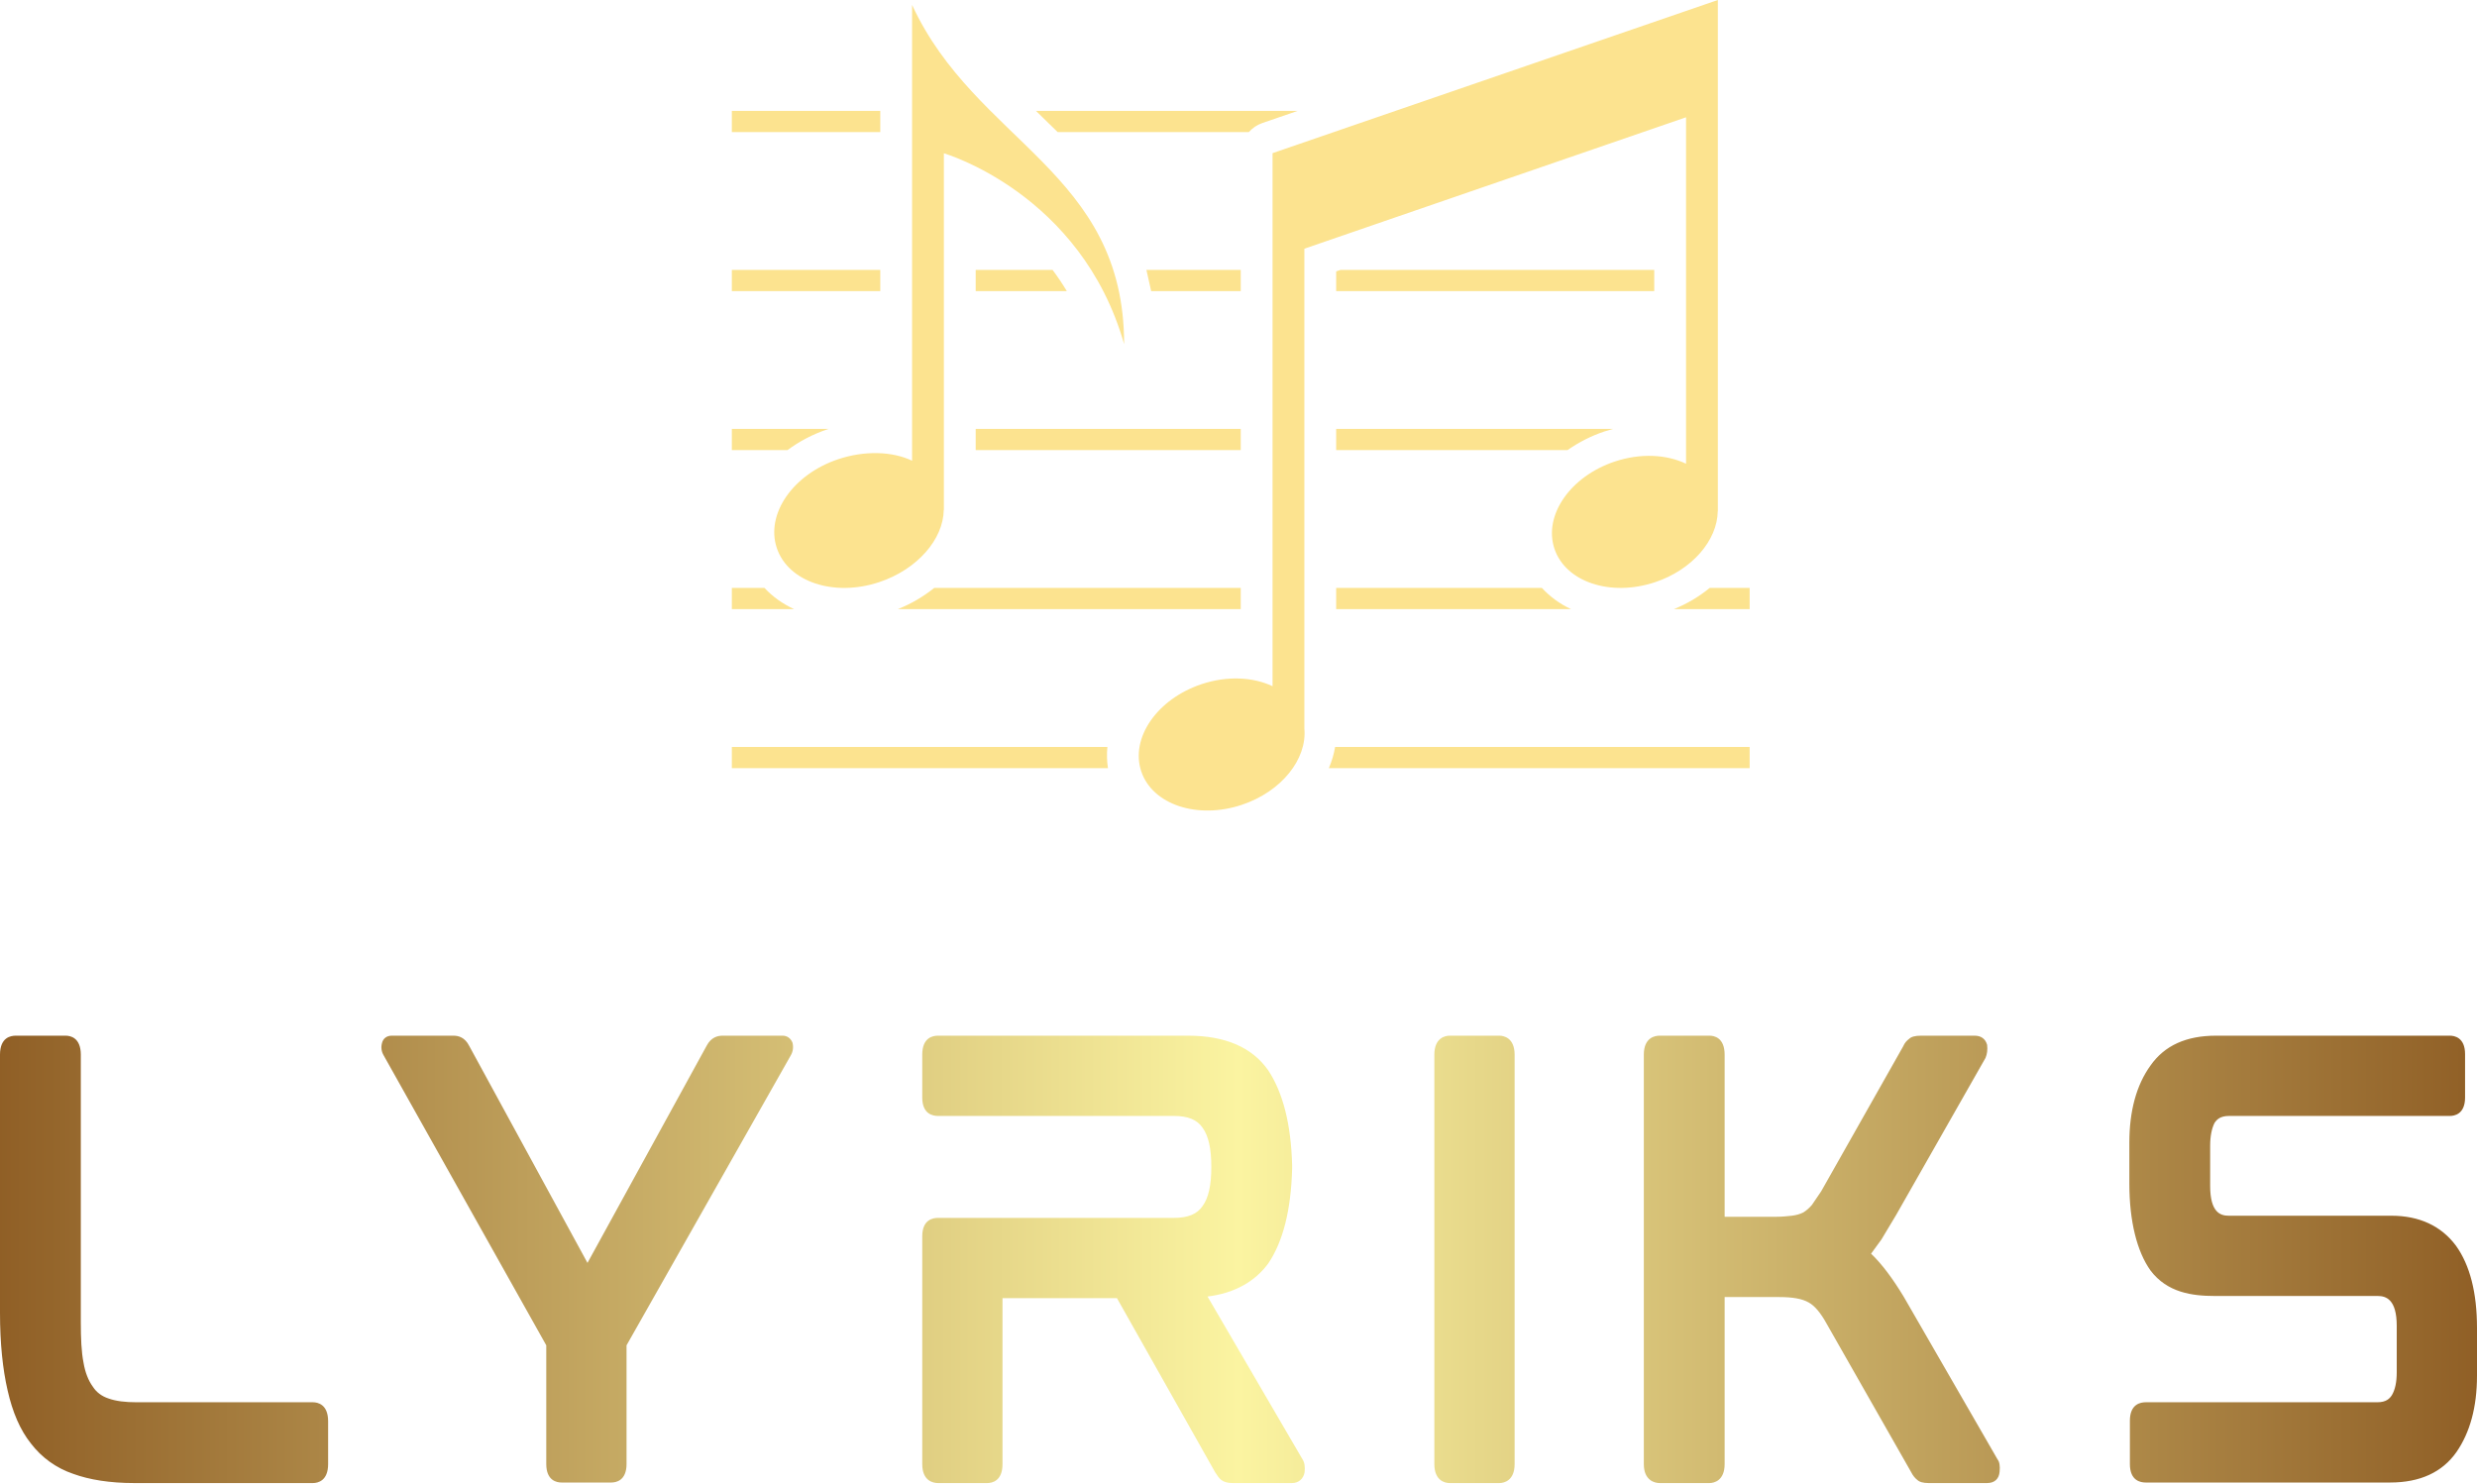
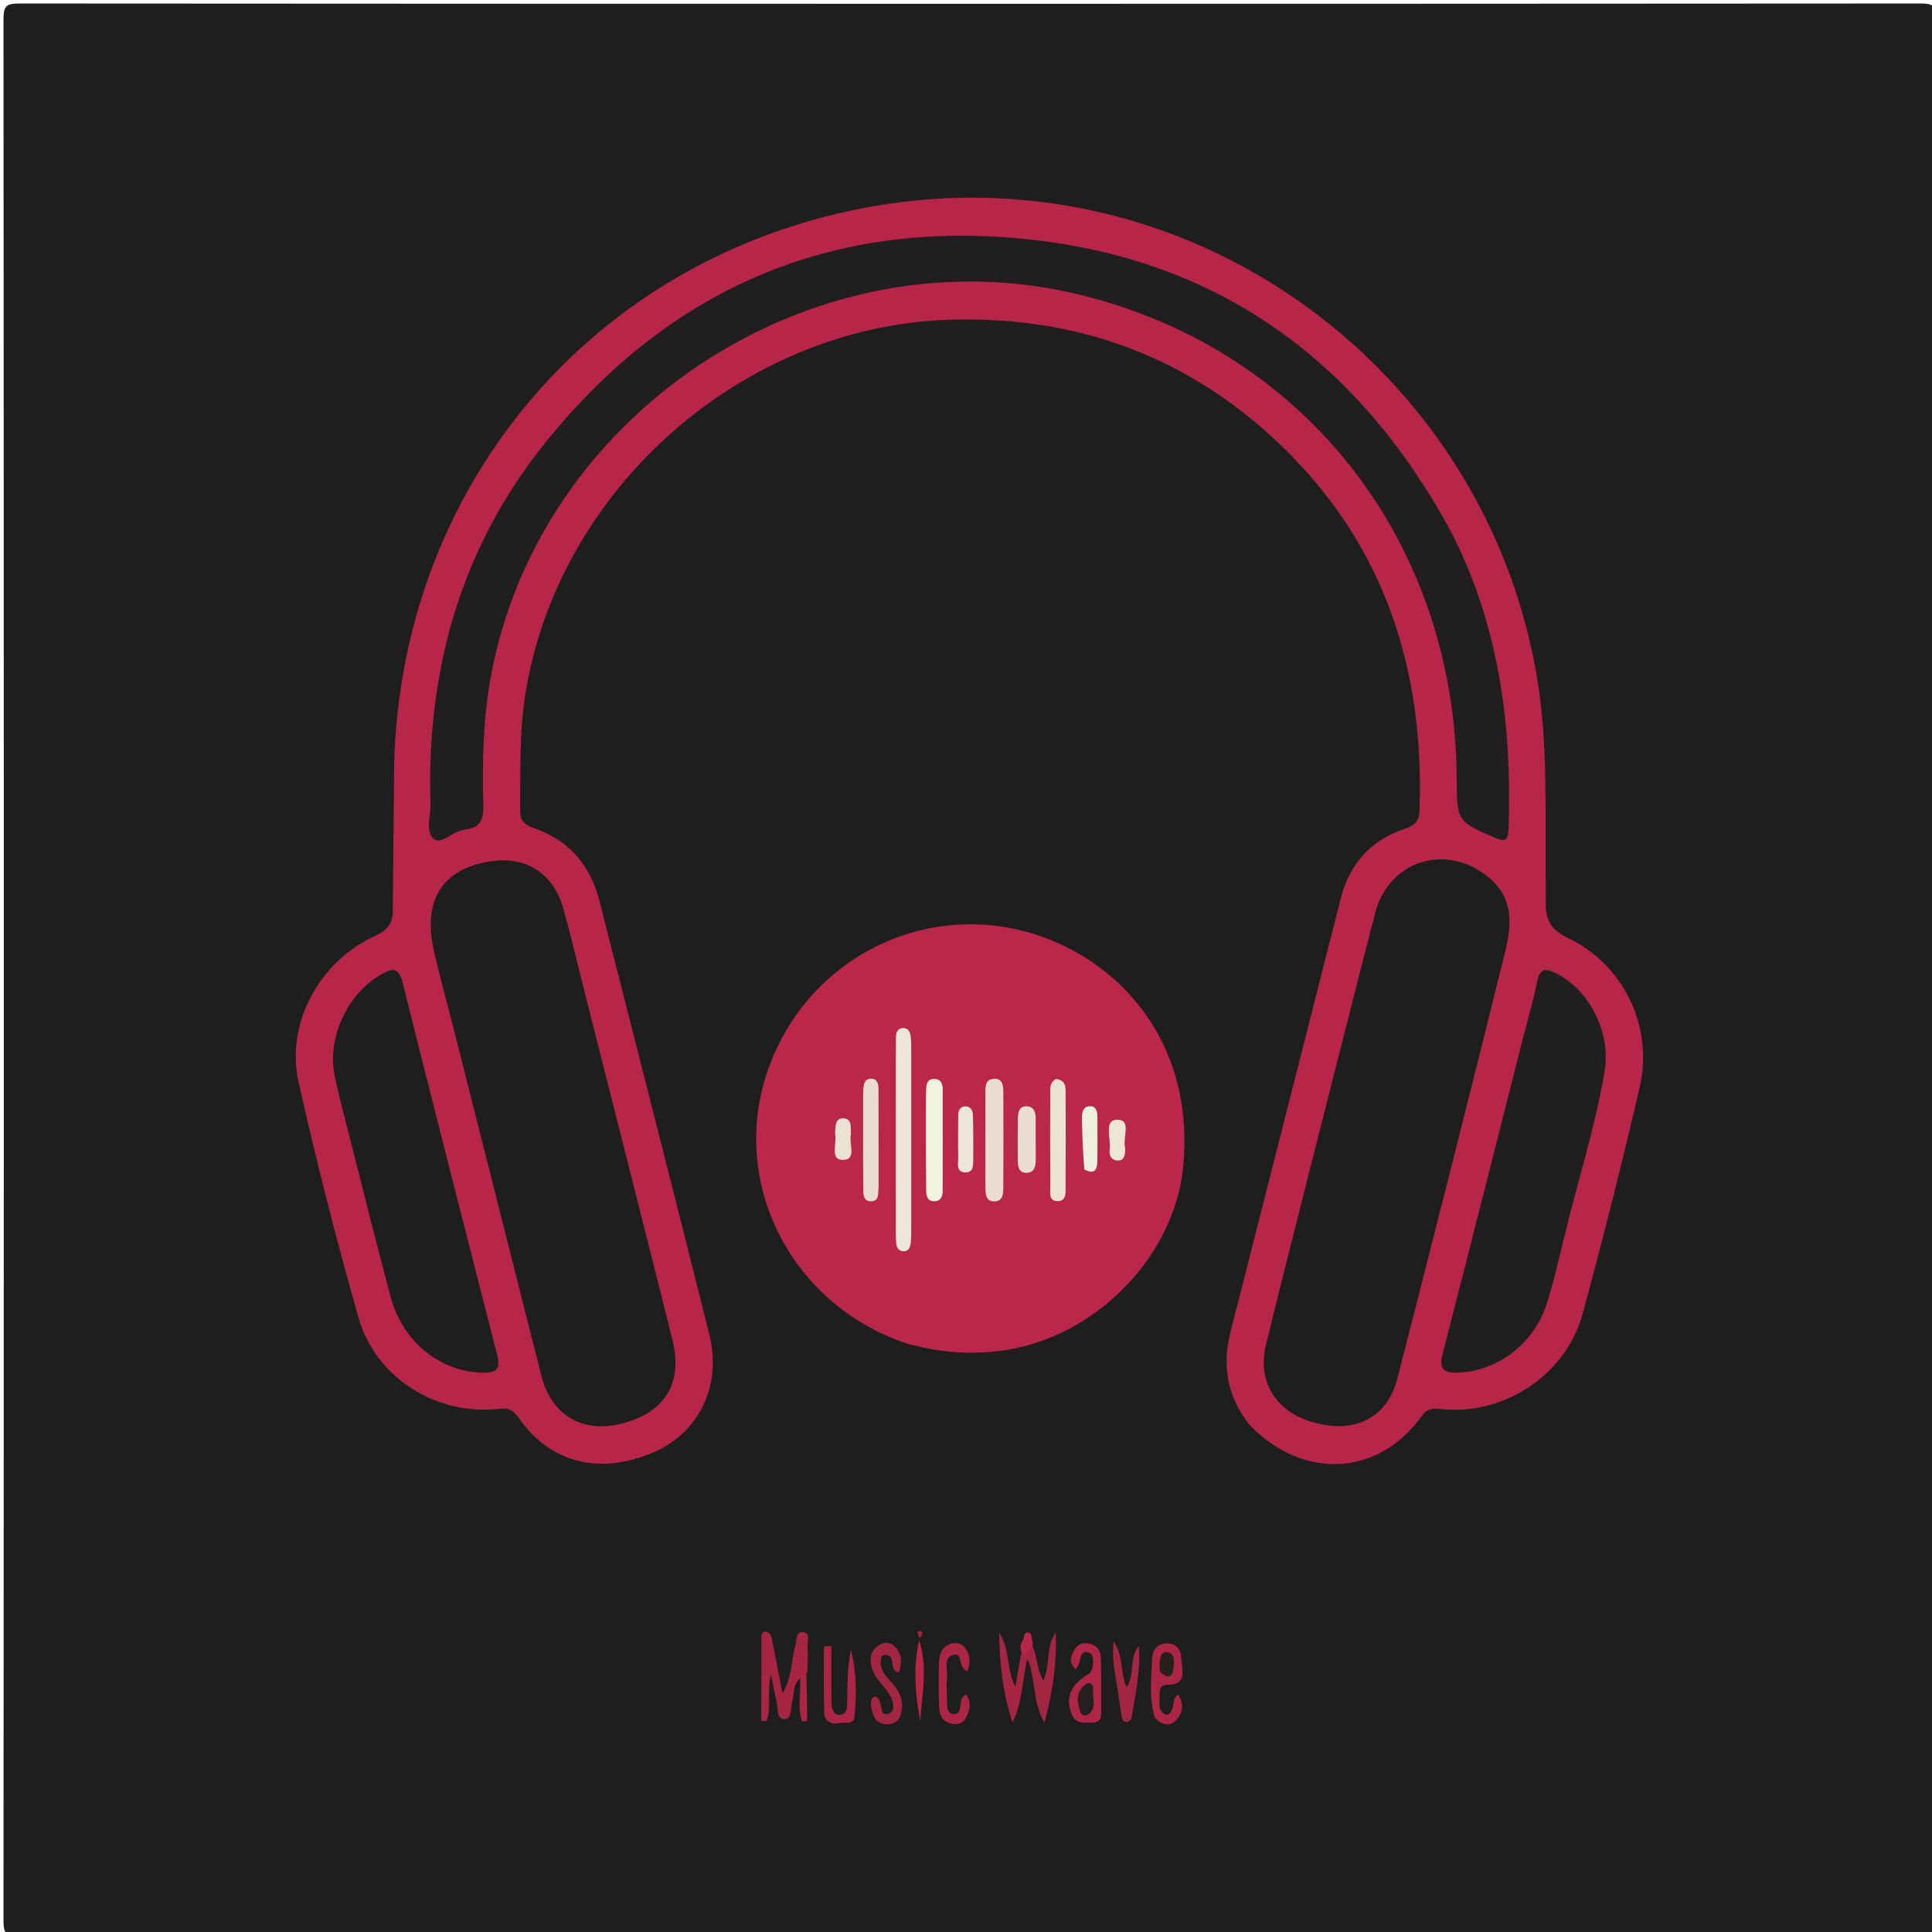
- <svg xmlns="http://www.w3.org/2000/svg" width="220" height="131.741">
-   <defs>
-     <linearGradient id="A">
-       <stop stop-color="#8f5e25" offset="0" />
-       <stop stop-color="#fbf4a1" offset=".5" />
-       <stop stop-color="#8f5e25" offset="1" />
-     </linearGradient>
-   </defs>
-   <path d="M95 8.539L53 22.986V73.27c-1.832-.864-4.27-1.001-6.694-.193-4.192 1.397-6.74 5.078-5.692 8.222s5.295 4.559 9.487 3.162c3.742-1.247 6.166-4.314 5.899-7.195V32l36-12.397v32.681c-1.835-.876-4.286-1.019-6.722-.207-4.192 1.397-6.74 5.078-5.692 8.222s5.295 4.559 9.487 3.162c3.525-1.175 5.878-3.965 5.918-6.692H95V8.539zM19 9v43c-1.869-.892-4.481-.971-6.963-.143-4.269 1.423-6.865 5.172-5.798 8.374s5.393 4.644 9.663 3.221c3.59-1.197 6.047-4.038 6.087-6.816H22V23s12.926 3.741 17 18c0-16.296-14-19-20-32zm18.423 70H2v2h35.476a7.75 7.75 0 0 1-.053-2zM98 81v-2H58.9a8.66 8.66 0 0 1-.591 2H98zM5.078 64H2v2h5.87c-1.081-.501-2.028-1.176-2.792-2zM98 66v-2h-3.769c-.978.804-2.112 1.487-3.377 2H98zm-19.599-2H59v2h22.155a8.74 8.74 0 0 1-2.754-2zM21.09 64a13.4 13.4 0 0 1-3.433 2H50v-2H21.09zM25 49h25v2H25zm-13.875 0H2v2h5.25c1.106-.825 2.395-1.508 3.839-1.99.012-.004.024-.006.036-.01zM59 51h21.822a13.5 13.5 0 0 1 3.507-1.769l.796-.231H59v2zM32.25 34H25v2h8.595c-.427-.712-.877-1.378-1.345-2zM2 34h14v2H2zm57 2h30v-2H59.406l-.406.14zm-17.449 0H50v-2h-8.898l.449 2zm-8.817-15h18.028a2.99 2.99 0 0 1 1.263-.851L55.366 19h-24.68l2.048 2zM2 19h14v2H2z" transform="matrix(.941663 0 0 .941663 63.11667 -8.040863)" fill="#fce38f" />
-   <path d="M26.28 34.08c.36 0 1.12.16 1.12 1.4v3.16c0 1.24-.76 1.4-1.12 1.4h-13.2c-1.76 0-3.28-.24-4.48-.68a6.55 6.55 0 0 1-3.12-2.24c-.8-1-1.36-2.32-1.72-3.92-.36-1.56-.56-3.48-.56-5.72V8.44c0-1.28.8-1.4 1.16-1.4h3.68c.32 0 1.12.12 1.12 1.4v19.72c0 1.2.04 2.2.2 3 .12.72.36 1.32.68 1.76.28.44.68.72 1.16.88.56.2 1.24.28 2.08.28h13zM60.929 7.04c.32 0 .6.2.72.52.08.32.04.64-.12.92l-12.12 21.4v8.76c0 1.24-.8 1.36-1.12 1.36h-3.68c-.32 0-1.12-.12-1.12-1.36v-8.76l-12-21.4a1.15 1.15 0 0 1-.12-.88c.08-.36.36-.56.72-.56h4.56c.36 0 .84.12 1.16.76l8.72 16 8.8-16.04c.32-.6.8-.72 1.16-.72h4.44zm38.329 31.24c.16.24.2.56.16.96-.08.48-.44.8-.92.8h-4.4c-.36 0-.64-.08-.84-.24-.16-.12-.28-.32-.44-.56l-7.24-12.84h-8.44v12.24c0 1.24-.76 1.4-1.12 1.4h-3.64c-.36 0-1.16-.16-1.16-1.4v-16.8c0-1.24.8-1.36 1.16-1.36h17.4c1.04 0 1.72-.28 2.12-.88.44-.6.64-1.56.64-2.88s-.2-2.28-.64-2.88c-.4-.6-1.08-.88-2.12-.88h-17.4c-.36 0-1.16-.12-1.16-1.36V8.44c0-1.28.8-1.4 1.16-1.4h18.44c2.72 0 4.72.84 5.92 2.56 1.08 1.64 1.68 3.96 1.76 7v.24c-.08 3.08-.68 5.4-1.76 7-1 1.36-2.52 2.2-4.48 2.44zm14.529-31.24c.32 0 1.12.16 1.12 1.4v30.2c0 1.24-.8 1.4-1.12 1.4h-3.68c-.32 0-1.12-.16-1.12-1.4V8.44c0-1.24.8-1.4 1.12-1.4h3.68zm29.809 19.24l6.92 12c.16.2.2.52.16.92-.04.52-.36.84-.92.84h-4.32c-.4 0-.68-.08-.84-.24-.16-.12-.32-.32-.44-.56l-6.24-10.96c-.44-.8-.88-1.32-1.32-1.56-.48-.28-1.2-.4-2.16-.4h-4.04v12.32c0 1.24-.8 1.4-1.12 1.4h-3.68c-.32 0-1.16-.16-1.16-1.4V8.44c0-1.28.84-1.4 1.16-1.4h3.68c.32 0 1.12.12 1.12 1.4V20.4h3.68c.52 0 .96-.04 1.28-.08s.6-.12.84-.24c.2-.12.44-.32.64-.56l.68-1 6.04-10.68c.12-.28.28-.44.44-.56.16-.16.44-.24.88-.24h3.96c.48 0 .8.24.92.68.04.36 0 .68-.12.96l-6.6 11.6-1.08 1.8-.76 1.04c.8.76 1.6 1.84 2.4 3.16zm35.969-5.96c2.08 0 3.68.76 4.76 2.2 1.04 1.44 1.56 3.48 1.56 6.08v3.52c0 2.32-.52 4.2-1.52 5.64-1.04 1.48-2.68 2.24-4.88 2.24h-18.04c-.36 0-1.16-.12-1.16-1.36v-3.2c0-1.24.8-1.36 1.16-1.36h17.08c.68 0 .92-.28 1.08-.52.24-.4.36-.96.36-1.68v-3.44c0-1.96-.8-2.2-1.4-2.2h-12c-1.68 0-3.52-.24-4.76-1.88-1-1.4-1.56-3.64-1.56-6.4v-3.04c0-2.32.52-4.24 1.56-5.68 1.04-1.48 2.64-2.2 4.84-2.2h17.24c.32 0 1.12.12 1.12 1.36v3.2c0 1.24-.8 1.36-1.12 1.36h-16.28c-.68 0-.92.28-1.08.52-.2.4-.32.96-.32 1.68v2.96c0 1.96.76 2.2 1.36 2.2h12z" transform="matrix(1.204259 0 0 1.204259 -3.853629 83.52203)" fill="url(#A)" />
+ <svg xmlns="http://www.w3.org/2000/svg" version="1.1" id="Layer_1" x="0px" y="0px" width="100%" viewBox="0 0 500 500" enable-background="new 0 0 500 500" xml:space="preserve">
+   <path fill="#1E1E1E" opacity="1" stroke="none" d=" M277,501   C186,501 95.5,500.975 5,501.096   C1.576,501.1 0.903,500.424 0.905,497   C1.014,333 1.014,169 0.905,5   C0.903,1.577 1.576,0.903 5,0.905   C169,1.014 333,1.014 497,0.905   C500.423,0.903 501.097,1.575 501.095,5   C500.986,169 500.986,333 501.095,497   C501.097,500.422 500.426,501.102 497,501.096   C423.834,500.969 350.667,501 277,501  z" />
+   <path fill="#B72648" opacity="1" stroke="none" d=" M323.289,368.674   C317.597,361.307 316.216,353.47 318.425,344.818   C327.981,307.393 337.456,269.947 346.981,232.514   C349.245,223.613 354.691,217.497 363.407,214.544   C365.893,213.701 367.266,212.757 367.371,209.799   C368.664,173.393 358.401,141.239 331.8,115.54   C308.004,92.551 279.366,81.805 246.089,82.738   C192.372,84.243 144.359,126.388 135.924,179.871   C134.353,189.832 134.727,199.799 134.607,209.784   C134.576,212.417 135.767,213.481 138.179,214.315   C147.22,217.444 152.784,223.895 155.13,233.126   C164.645,270.562 174.24,307.978 183.593,345.454   C186.86,358.543 180.882,370.725 169.381,375.758   C155.455,381.853 142.475,378.727 134.365,367.099   C132.947,365.067 131.783,364.307 129.174,364.607   C113.083,366.454 97.242,356.665 92.804,341.082   C87.06,320.915 81.872,300.563 77.28,280.103   C73.864,264.882 82.614,248.823 97.034,242.24   C100.303,240.748 101.629,238.949 101.65,235.611   C101.721,224.119 101.917,212.628 101.96,201.137   C102.221,130.767 148.152,71.588 216.667,55.297   C303.713,34.601 385.493,94.074 398.123,177.535   C400.532,193.455 399.867,209.444 400.009,225.426   C400.035,228.259 400.042,231.091 400.038,233.924   C400.031,238.028 401.344,240.626 405.604,242.648   C420.205,249.576 428.003,265.694 424.342,281.429   C419.776,301.046 414.876,320.598 409.579,340.03   C405.25,355.913 389.085,366.444 372.855,364.655   C370.683,364.415 369.312,364.534 367.85,366.573   C356.693,382.138 337.13,383.121 323.289,368.674  z" />
+   <path fill="#BB274A" opacity="1" stroke="none" d=" M234.522,347.656   C204.134,337.384 188.316,305.127 199.061,275.987   C210.029,246.243 242.716,231.376 272.156,243.369   C292.298,251.574 309.364,272.152 306.138,302.51   C303.834,324.195 285.256,344.425 262.553,348.977   C253.223,350.848 244.027,350.316 234.522,347.656  z" />
+   <path fill="#A62543" opacity="1" stroke="none" d=" M207.421,434.095   C205.058,435.703 205.641,438.316 204.982,440.524   C204.499,442.143 205.103,445.006 202.91,444.92   C200.948,444.843 201.394,442.013 200.983,440.332   C200.521,438.441 200.176,436.521 199.521,433.369   C198.4,438.157 199.698,441.969 198.38,445.406   C197.93,445.398 197.479,445.39 197.028,445.382   C197.028,438.106 197.02,430.829 197.04,423.553   C197.042,422.838 197.451,422.193 198.22,422.307   C199.417,422.485 199.646,423.578 199.838,424.544   C200.678,428.754 201.475,432.971 202.498,438.277   C205.156,433.782 204.736,429.585 205.857,425.833   C206.257,424.492 205.869,422.209 207.824,422.403   C209.823,422.602 208.894,424.818 208.995,426.151   C209.144,428.13 209.002,430.132 208.929,432.579   C208.599,433.552 208.288,434.032 207.421,434.095  z" />
+   <path fill="#A22542" opacity="1" stroke="none" d=" M227.937,430.784   C228.329,433.31 230.054,434.517 231.297,436.047   C233.203,438.396 234.029,440.984 233.034,443.95   C232.485,445.587 231.224,446.259 229.559,446.24   C227.909,446.221 226.632,445.537 226.056,443.941   C225.549,442.536 225.044,441.067 225.653,439.58   C225.773,439.288 226.693,438.973 226.853,439.114   C227.293,439.502 227.628,440.091 227.821,440.662   C228.254,441.949 227.895,444.316 230.158,443.415   C231.66,442.817 231.235,440.698 230.636,439.366   C230.038,438.036 229.008,436.875 228.05,435.739   C226.85,434.316 225.802,432.825 225.456,430.973   C225.061,428.858 225.471,426.966 227.455,425.766   C228.894,424.896 230.446,424.945 231.593,426.151   C233.464,428.118 233.546,430.394 232.574,432.847   C229.706,432.225 232.242,427.947 228.841,428.322   C227.932,428.422 227.945,429.572 227.937,430.784  z" />
+   <path fill="#AB2545" opacity="1" stroke="none" d=" M298.867,444.509   C297.261,439.297 298.024,434.325 298.132,429.4   C298.183,427.024 299.549,425.259 302.192,425.311   C304.672,425.359 305.667,427.208 305.747,429.319   C305.855,432.177 307.415,436.042 302.045,436.014   C300.219,436.004 300.033,437.44 300.092,438.832   C300.16,440.432 299.582,442.281 301.167,443.434   C302.31,444.265 302.916,443.302 303.352,442.341   C303.872,441.194 303.346,439.653 304.898,438.526   C306.539,441.062 306.077,443.437 304.324,445.244   C302.764,446.852 300.707,446.544 298.867,444.509  z" />
+   <path fill="#AE2545" opacity="1" stroke="none" d=" M282.107,432.965   C282.568,432.097 282.828,431.467 282.865,430.824   C282.942,429.474 282.963,427.753 281.356,427.554   C279.594,427.336 279.682,429.226 279.263,430.423   C279.11,430.862 278.841,431.26 278.439,432.035   C276.331,430.141 277.228,428.327 278.184,426.756   C279.031,425.364 280.564,424.977 282.16,425.404   C284.034,425.905 284.867,427.336 284.907,429.135   C285.007,433.631 285.011,438.129 285.009,442.627   C285.008,444.309 285.11,445.773 282.454,445.819   C280.08,445.861 278.174,446.04 277.249,443.363   C275.741,438.997 277.05,436.016 282.107,432.965  z" />
+   <path fill="#AB2545" opacity="1" stroke="none" d=" M242.954,432.299   C242.969,431.345 242.97,430.847 242.997,430.35   C243.112,428.261 243.619,426.352 245.797,425.501   C247.34,424.898 248.844,425.228 249.815,426.571   C251.143,428.406 251.18,430.396 250.393,432.508   C247.717,431.768 249.411,427.607 246.725,428.273   C244.042,428.939 245.254,431.908 245.096,433.908   C244.927,436.052 245.037,438.221 245.089,440.378   C245.12,441.685 245.014,443.395 246.677,443.588   C248.509,443.8 248.436,442.011 248.669,440.758   C248.82,439.951 248.811,439.092 250.077,438.534   C251.511,440.707 251.016,442.826 249.808,444.825   C248.904,446.323 247.286,446.43 245.805,445.974   C243.235,445.182 243.037,442.924 242.985,440.72   C242.923,438.066 242.958,435.41 242.954,432.299  z" />
+   <path fill="#A22542" opacity="1" stroke="none" d=" M267.018,425.712   C268.615,428.546 268.053,431.747 270.042,434.899   C271.914,430.645 270.593,426.071 273.223,422.496   C273.587,430.393 272.373,438.092 270.318,445.821   C267.39,440.985 268.072,435.353 266.168,429.904   C265.492,429.12 265.244,428.655 265.152,427.705   C265.324,426.447 265.79,425.846 267.018,425.712  z" />
+   <path fill="#A22542" opacity="1" stroke="none" d=" M289.688,440.344   C289.146,435.276 287.58,430.712 288.206,424.802   C290.99,429.006 289.846,433.05 291.587,436.65   C293.749,433.334 292.143,429.034 294.751,425.943   C295.171,432.295 293.905,438.454 292.807,444.624   C292.739,445.006 292.261,445.463 291.871,445.608   C291.093,445.897 290.571,445.288 290.419,444.668   C290.105,443.388 289.97,442.064 289.688,440.344  z" />
+   <path fill="#A62543" opacity="1" stroke="none" d=" M265.6,427.691   C265.874,428.279 265.888,428.697 265.898,429.308   C264.523,434.856 264.618,440.552 262.045,445.771   C259.513,438.18 258.671,430.44 258.59,422.563   C261.474,426.774 260.361,431.955 262.78,436.552   C263.213,433.953 263.646,431.355 264.172,428.362   C264.548,427.636 264.911,427.496 265.6,427.691  z" />
+   <path fill="#AB2545" opacity="1" stroke="none" d=" M215.182,441.297   C215.481,442.959 216.005,444.035 217.487,443.785   C219.237,443.49 219.235,441.943 219.252,440.651   C219.315,436.094 219.277,431.535 220.198,426.969   C221.721,432.686 221.67,438.47 221.156,444.225   C220.947,446.559 218.475,445.597 217.039,445.948   C215.182,446.403 213.41,445.377 213.337,443.544   C213.103,437.727 213.25,431.894 213.25,426.068   C213.883,426.052 214.515,426.036 215.148,426.021   C215.148,430.97 215.148,435.92 215.182,441.297  z" />
+   <path fill="#B72648" opacity="1" stroke="none" d=" M237.87,424.51   C240.163,431.141 238.622,438.312 238.157,445.463   C236.915,438.656 236.223,431.839 237.87,424.51  z" />
+   <path fill="#AB2545" opacity="1" stroke="none" d=" M207.102,434.429   C207.586,433.736 208.014,433.5 208.659,433.15   C208.875,437.147 208.875,441.26 208.875,445.372   C208.43,445.407 207.986,445.441 207.542,445.475   C206.392,442.076 207.212,438.416 207.102,434.429  z" />
+   <path fill="#B72648" opacity="1" stroke="none" d=" M266.009,427.581   C265.505,427.889 265.152,427.916 264.532,427.956   C264.032,426.855 263.867,425.725 264.592,424.736   C265.173,423.943 264.771,422.095 266.424,422.559   C266.931,422.702 267.049,424.229 267.372,425.486   C266.985,426.333 266.572,426.816 266.009,427.581  z" />
+   <path fill="#A22542" opacity="1" stroke="none" d=" M238.097,423.841   C237.857,424.04 237.989,423.997 238.018,424.017   C237.817,423.485 237.589,422.932 237.36,422.38   C237.641,422.27 238.01,421.987 238.19,422.078   C238.987,422.481 238.735,423.074 238.097,423.841  z" />
+   <path fill="#211E1F" opacity="1" stroke="none" d=" M375.515,137.577   C388.039,162.024 391.331,187.878 390.413,214.552   C390.319,217.268 389.724,218.048 386.878,216.807   C377.097,212.541 377.053,212.643 376.984,201.373   C376.606,139.378 336.504,88.983 276.987,75.712   C209.11,60.575 139.047,107.366 126.914,175.774   C125.007,186.529 124.797,197.304 125.076,208.121   C125.171,211.829 124.482,214.301 120.363,214.655   C120.201,214.669 120.048,214.771 119.885,214.795   C117.125,215.204 114.178,218.676 112.295,217.151   C109.963,215.262 111.504,211.211 111.409,208.106   C110.345,173.409 119.245,141.718 141.187,114.474   C173.314,74.586 215.311,56.532 266.19,61.945   C315.773,67.22 351.709,93.655 375.515,137.577  z" />
+   <path fill="#1F1E1E" opacity="1" stroke="none" d=" M340.124,298.183   C345.425,277.303 350.587,256.812 355.868,236.352   C359.474,222.382 374.841,217.908 385.738,227.487   C391.719,232.744 391.191,239.571 389.604,246.01   C380.501,282.937 371.101,319.79 361.676,356.637   C359.083,366.777 351.034,371.002 340.405,368.246   C330.359,365.641 325.26,357.774 327.644,347.968   C331.654,331.478 335.893,315.044 340.124,298.183  z" />
+   <path fill="#1F1E1E" opacity="1" stroke="none" d=" M151.915,259.169   C159.345,288.607 166.76,317.625 174.009,346.684   C176.823,357.965 172.094,365.566 160.936,368.411   C150.704,371.019 142.706,366.305 140.098,356.019   C132.711,326.877 125.371,297.722 118.002,268.575   C116.13,261.17 114.091,253.804 112.349,246.368   C109.205,232.945 114.555,224.633 127.286,222.865   C136.466,221.59 143.412,226.239 145.917,235.546   C147.993,243.257 149.869,251.023 151.915,259.169  z" />
+   <path fill="#201E1E" opacity="1" stroke="none" d=" M393.858,269.821   C395.258,264.268 396.767,259.158 397.83,253.956   C398.559,250.39 400.205,250.636 402.766,251.922   C411.221,256.171 416.971,267.023 415.271,277.183   C412.769,292.137 408.042,306.587 404.539,321.319   C403.269,326.662 401.987,332.017 400.35,337.253   C397.107,347.627 387.784,354.732 377.477,355.246   C373.734,355.433 372.3,354.433 373.335,350.418   C380.222,323.706 386.979,296.96 393.858,269.821  z" />
+   <path fill="#1F1E1E" opacity="1" stroke="none" d=" M89.098,288.825   C88.191,285.029 87.238,281.662 86.575,278.239   C84.674,268.429 89.937,257.188 98.586,252.206   C101.364,250.607 103.161,250.132 104.198,254.285   C112.242,286.476 120.459,318.625 128.698,350.767   C129.689,354.63 128.042,355.381 124.653,355.257   C113.689,354.856 104.169,347.187 101.079,335.595   C96.968,320.178 93.136,304.688 89.098,288.825  z" />
+   <path fill="#EDE6D5" opacity="1" stroke="none" d=" M231.835,281.007   C231.842,276.517 231.824,272.525 231.873,268.533   C231.888,267.331 232.162,266.103 233.708,266.073   C235.235,266.044 235.6,267.282 235.716,268.454   C235.863,269.938 235.826,271.443 235.827,272.939   C235.833,287.91 235.833,302.88 235.826,317.851   C235.825,319.18 235.858,320.522 235.684,321.833   C235.554,322.816 235.116,323.835 233.868,323.824   C232.697,323.813 232.071,322.985 231.96,321.92   C231.822,320.601 231.84,319.264 231.839,317.934   C231.832,305.791 231.835,293.648 231.835,281.007  z" />
+   <path fill="#EBDED0" opacity="1" stroke="none" d=" M255.009,299.944   C255.01,293.976 255.007,288.498 255.015,283.02   C255.017,281.341 254.919,279.365 257.157,279.194   C259.47,279.017 259.654,280.977 259.661,282.671   C259.696,290.97 259.694,299.27 259.653,307.569   C259.645,309.084 259.443,310.829 257.481,310.91   C255.149,311.006 255.05,309.117 255.025,307.405   C254.991,305.082 255.012,302.758 255.009,299.944  z" />
+   <path fill="#EBDED0" opacity="1" stroke="none" d=" M227.381,305.552   C227.377,306.5 227.41,307.002 227.362,307.498   C227.225,308.934 227.54,310.892 225.413,310.892   C223.33,310.891 223.429,308.942 223.415,307.505   C223.35,300.682 223.373,293.858 223.371,287.035   C223.37,285.371 223.347,283.705 223.425,282.044   C223.488,280.676 223.737,279.124 225.464,279.161   C227.211,279.198 227.349,280.771 227.354,282.138   C227.378,289.793 227.375,297.449 227.381,305.552  z" />
+   <path fill="#ECE2D2" opacity="1" stroke="none" d=" M273.229,279.236   C275.895,279.538 275.78,281.345 275.786,282.995   C275.814,290.99 275.824,298.985 275.778,306.98   C275.769,308.574 276.05,310.814 273.749,310.841   C271.284,310.87 271.831,308.553 271.82,307.011   C271.766,299.016 271.786,291.021 271.804,283.026   C271.806,281.722 271.571,280.317 273.229,279.236  z" />
+   <path fill="#F0F4DF" opacity="1" stroke="none" d=" M239.634,291.027   C239.644,287.711 239.61,284.888 239.682,282.068   C239.717,280.718 239.927,279.245 241.722,279.224   C243.382,279.205 243.979,280.379 243.98,281.886   C243.984,290.684 243.988,299.481 243.961,308.279   C243.957,309.764 243.348,310.954 241.648,310.873   C239.832,310.787 239.702,309.269 239.687,307.954   C239.622,302.477 239.644,296.999 239.634,291.027  z" />
+   <path fill="#EBDED0" opacity="1" stroke="none" d=" M263.388,296.783   C263.396,294.02 263.372,291.704 263.423,289.389   C263.458,287.813 263.789,286.193 265.784,286.311   C267.641,286.422 268.038,287.954 268.038,289.571   C268.04,292.879 268.031,296.187 268.058,299.495   C268.073,301.406 267.966,303.557 265.552,303.526   C263.401,303.498 263.41,301.404 263.395,299.712   C263.389,298.885 263.39,298.057 263.388,296.783  z" />
+   <path fill="#EDE6D5" opacity="1" stroke="none" d=" M251.883,296.802   C251.882,298.081 251.892,298.909 251.878,299.736   C251.849,301.379 252.085,303.528 249.742,303.419   C247.324,303.305 248.019,301.024 247.989,299.505   C247.918,295.865 247.985,292.222 247.988,288.579   C247.989,287.471 248.439,286.499 249.52,286.348   C250.884,286.159 251.72,287.108 251.779,288.408   C251.899,291.052 251.857,293.703 251.883,296.802  z" />
+   <path fill="#EFEFDC" opacity="1" stroke="none" d=" M280.628,302.65   C280.228,298.062 280.087,293.773 280.006,289.483   C279.977,287.928 280.233,286.223 282.21,286.298   C283.876,286.361 284.007,287.939 284.007,289.315   C284.007,293.123 284.073,296.933 283.976,300.738   C283.928,302.626 283.296,304.108 280.628,302.65  z" />
+   <path fill="#EDE6D5" opacity="1" stroke="none" d=" M291.209,297.265   C291.181,299.052 290.942,300.443 289.158,300.339   C287.501,300.243 286.976,298.849 287.176,297.487   C287.576,294.757 285.617,289.947 288.965,289.787   C293.089,289.59 290.384,294.409 291.209,297.265  z" />
+   <path fill="#ECE2D2" opacity="1" stroke="none" d=" M216.11,293.345   C216.246,291.309 216.133,289.218 218.466,289.433   C220.371,289.609 220.177,291.535 220.222,293.014   C220.228,293.179 220.26,293.353 220.22,293.508   C219.623,295.839 221.791,300.046 218.332,300.17   C214.571,300.304 216.704,296.045 216.11,293.345  z" />
+   <path fill="#261F20" opacity="1" stroke="none" d=" M300.201,432.639   C300.098,431.759 300.025,431.256 300.077,430.766   C300.232,429.301 300.282,427.199 302.235,427.606   C304.206,428.016 303.892,430.268 303.678,431.856   C303.36,434.212 302.067,434.513 300.201,432.639  z" />
+   <path fill="#261F20" opacity="1" stroke="none" d=" M281.392,435.583   C282.859,435.608 282.977,436.496 282.894,437.267   C282.662,439.428 283.929,441.919 281.709,443.65   C281.011,444.195 279.898,444.003 279.628,443.156   C278.773,440.476 278.143,437.73 281.392,435.583  z" />
</svg>
